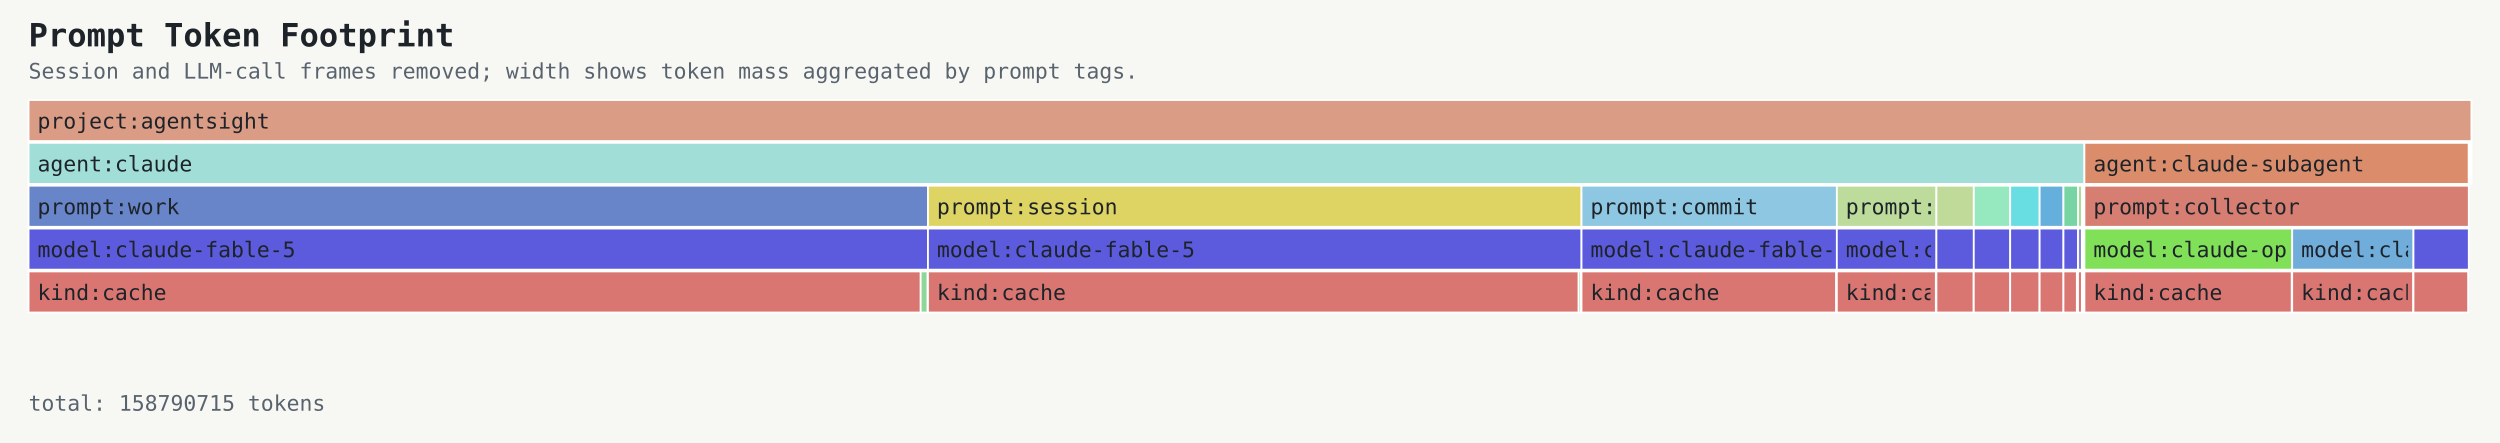
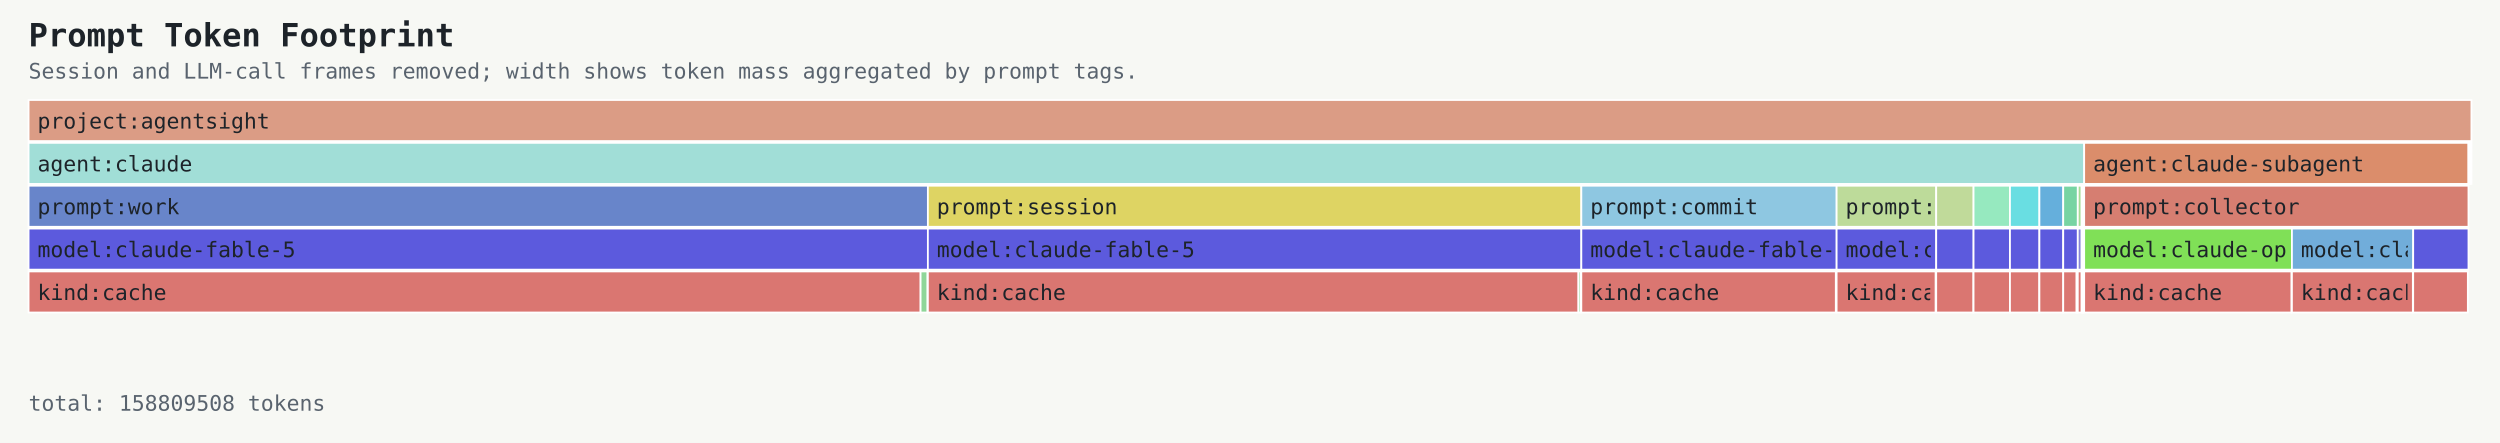
<svg xmlns="http://www.w3.org/2000/svg" width="1400" height="248" viewBox="0 0 1400 248" role="img" aria-label="Prompt Token Footprint">
  <style>text{font-family:ui-monospace,SFMono-Regular,Menlo,Consolas,monospace;font-size:12px;fill:#1d2329}.title{font-size:18px;font-weight:700}.sub{font-size:12px;fill:#59636e}.frame{stroke:#fff;stroke-width:1}.label{pointer-events:none}</style>
  <rect x="0" y="0" width="1400" height="248" fill="#f7f8f4" />
  <text class="title" x="16" y="26">Prompt Token Footprint</text>
  <text class="sub" x="16" y="44">Session and LLM-call frames removed; width shows token mass aggregated by prompt tags.</text>
  <rect class="frame" x="16.00" y="56.00" width="1368.00" height="23" fill="hsl(16 54% 69%)" />
  <clipPath id="clip0">
    <rect x="19.00" y="56.00" width="1362.00" height="23" />
  </clipPath>
  <text class="label" clip-path="url(#clip0)" x="21.00" y="72.00">project:agentsight</text>
-   <rect class="frame" x="16.00" y="80.00" width="1151.28" height="23" fill="hsl(173 48% 75%)" />
+   <rect class="frame" x="16.00" y="80.00" width="1151.14" height="23" fill="hsl(173 48% 75%)" />
  <clipPath id="clip1">
-     <rect x="19.00" y="80.00" width="1145.28" height="23" />
+     <rect x="19.00" y="80.00" width="1145.14" height="23" />
  </clipPath>
  <text class="label" clip-path="url(#clip1)" x="21.00" y="96.00">agent:claude</text>
-   <rect class="frame" x="16.00" y="104.00" width="503.67" height="23" fill="hsl(222 48% 60%)" />
+   <rect class="frame" x="16.00" y="104.00" width="503.61" height="23" fill="hsl(222 48% 60%)" />
  <clipPath id="clip2">
-     <rect x="19.00" y="104.00" width="497.67" height="23" />
+     <rect x="19.00" y="104.00" width="497.61" height="23" />
  </clipPath>
  <text class="label" clip-path="url(#clip2)" x="21.00" y="120.00">prompt:work</text>
-   <rect class="frame" x="16.00" y="128.00" width="503.67" height="23" fill="hsl(241 66% 61%)" />
+   <rect class="frame" x="16.00" y="128.00" width="503.61" height="23" fill="hsl(241 66% 61%)" />
  <clipPath id="clip3">
-     <rect x="19.00" y="128.00" width="497.67" height="23" />
+     <rect x="19.00" y="128.00" width="497.61" height="23" />
  </clipPath>
  <text class="label" clip-path="url(#clip3)" x="21.00" y="144.00">model:claude-fable-5</text>
-   <rect class="frame" x="16.00" y="152.00" width="499.59" height="23" fill="hsl(3 59% 65%)" />
+   <rect class="frame" x="16.00" y="152.00" width="499.53" height="23" fill="hsl(3 59% 65%)" />
  <clipPath id="clip4">
-     <rect x="19.00" y="152.00" width="493.59" height="23" />
+     <rect x="19.00" y="152.00" width="493.53" height="23" />
  </clipPath>
  <text class="label" clip-path="url(#clip4)" x="21.00" y="168.00">kind:cache</text>
-   <rect class="frame" x="515.59" y="152.00" width="3.79" height="23" fill="hsl(128 46% 70%)" />
-   <rect class="frame" x="519.67" y="104.00" width="365.99" height="23" fill="hsl(55 65% 63%)" />
+   <rect class="frame" x="515.53" y="152.00" width="3.79" height="23" fill="hsl(128 46% 70%)" />
+   <rect class="frame" x="519.61" y="104.00" width="365.94" height="23" fill="hsl(55 65% 63%)" />
  <clipPath id="clip5">
-     <rect x="522.67" y="104.00" width="359.99" height="23" />
+     <rect x="522.61" y="104.00" width="359.94" height="23" />
  </clipPath>
-   <text class="label" clip-path="url(#clip5)" x="524.67" y="120.00">prompt:session</text>
-   <rect class="frame" x="519.67" y="128.00" width="365.99" height="23" fill="hsl(241 66% 61%)" />
+   <text class="label" clip-path="url(#clip5)" x="524.61" y="120.00">prompt:session</text>
+   <rect class="frame" x="519.61" y="128.00" width="365.94" height="23" fill="hsl(241 66% 61%)" />
  <clipPath id="clip6">
-     <rect x="522.67" y="128.00" width="359.99" height="23" />
+     <rect x="522.61" y="128.00" width="359.94" height="23" />
  </clipPath>
-   <text class="label" clip-path="url(#clip6)" x="524.67" y="144.00">model:claude-fable-5</text>
-   <rect class="frame" x="519.67" y="152.00" width="364.38" height="23" fill="hsl(3 59% 65%)" />
+   <text class="label" clip-path="url(#clip6)" x="524.61" y="144.00">model:claude-fable-5</text>
+   <rect class="frame" x="519.61" y="152.00" width="364.34" height="23" fill="hsl(3 59% 65%)" />
  <clipPath id="clip7">
-     <rect x="522.67" y="152.00" width="358.38" height="23" />
+     <rect x="522.61" y="152.00" width="358.34" height="23" />
  </clipPath>
-   <text class="label" clip-path="url(#clip7)" x="524.67" y="168.00">kind:cache</text>
-   <rect class="frame" x="884.05" y="152.00" width="1.28" height="23" fill="hsl(128 46% 70%)" />
-   <rect class="frame" x="885.65" y="104.00" width="142.98" height="23" fill="hsl(199 58% 72%)" />
+   <text class="label" clip-path="url(#clip7)" x="524.61" y="168.00">kind:cache</text>
+   <rect class="frame" x="883.94" y="152.00" width="1.28" height="23" fill="hsl(128 46% 70%)" />
+   <rect class="frame" x="885.55" y="104.00" width="142.96" height="23" fill="hsl(199 58% 72%)" />
  <clipPath id="clip8">
-     <rect x="888.65" y="104.00" width="136.98" height="23" />
+     <rect x="888.55" y="104.00" width="136.96" height="23" />
  </clipPath>
-   <text class="label" clip-path="url(#clip8)" x="890.65" y="120.00">prompt:commit</text>
-   <rect class="frame" x="885.65" y="128.00" width="142.98" height="23" fill="hsl(241 66% 61%)" />
+   <text class="label" clip-path="url(#clip8)" x="890.55" y="120.00">prompt:commit</text>
+   <rect class="frame" x="885.55" y="128.00" width="142.96" height="23" fill="hsl(241 66% 61%)" />
  <clipPath id="clip9">
-     <rect x="888.65" y="128.00" width="136.98" height="23" />
+     <rect x="888.55" y="128.00" width="136.96" height="23" />
  </clipPath>
-   <text class="label" clip-path="url(#clip9)" x="890.65" y="144.00">model:claude-fable-5</text>
-   <rect class="frame" x="885.65" y="152.00" width="142.50" height="23" fill="hsl(3 59% 65%)" />
+   <text class="label" clip-path="url(#clip9)" x="890.55" y="144.00">model:claude-fable-5</text>
+   <rect class="frame" x="885.55" y="152.00" width="142.49" height="23" fill="hsl(3 59% 65%)" />
  <clipPath id="clip10">
-     <rect x="888.65" y="152.00" width="136.50" height="23" />
+     <rect x="888.55" y="152.00" width="136.49" height="23" />
  </clipPath>
-   <text class="label" clip-path="url(#clip10)" x="890.65" y="168.00">kind:cache</text>
-   <rect class="frame" x="1028.63" y="104.00" width="55.77" height="23" fill="hsl(87 47% 73%)" />
+   <text class="label" clip-path="url(#clip10)" x="890.55" y="168.00">kind:cache</text>
+   <rect class="frame" x="1028.51" y="104.00" width="55.76" height="23" fill="hsl(87 47% 73%)" />
  <clipPath id="clip11">
-     <rect x="1031.63" y="104.00" width="49.77" height="23" />
+     <rect x="1031.51" y="104.00" width="49.76" height="23" />
  </clipPath>
-   <text class="label" clip-path="url(#clip11)" x="1033.63" y="120.00">prompt:paper</text>
-   <rect class="frame" x="1028.63" y="128.00" width="55.77" height="23" fill="hsl(241 66% 61%)" />
+   <text class="label" clip-path="url(#clip11)" x="1033.51" y="120.00">prompt:paper</text>
+   <rect class="frame" x="1028.51" y="128.00" width="55.76" height="23" fill="hsl(241 66% 61%)" />
  <clipPath id="clip12">
-     <rect x="1031.63" y="128.00" width="49.77" height="23" />
+     <rect x="1031.51" y="128.00" width="49.76" height="23" />
  </clipPath>
-   <text class="label" clip-path="url(#clip12)" x="1033.63" y="144.00">model:claude-fable-5</text>
-   <rect class="frame" x="1028.63" y="152.00" width="55.42" height="23" fill="hsl(3 59% 65%)" />
+   <text class="label" clip-path="url(#clip12)" x="1033.51" y="144.00">model:claude-fable-5</text>
+   <rect class="frame" x="1028.51" y="152.00" width="55.41" height="23" fill="hsl(3 59% 65%)" />
  <clipPath id="clip13">
-     <rect x="1031.63" y="152.00" width="49.42" height="23" />
+     <rect x="1031.51" y="152.00" width="49.41" height="23" />
  </clipPath>
-   <text class="label" clip-path="url(#clip13)" x="1033.63" y="168.00">kind:cache</text>
-   <rect class="frame" x="1084.40" y="104.00" width="20.92" height="23" fill="hsl(84 46% 73%)" />
-   <rect class="frame" x="1084.40" y="128.00" width="20.92" height="23" fill="hsl(241 66% 61%)" />
-   <rect class="frame" x="1084.40" y="152.00" width="20.79" height="23" fill="hsl(3 59% 65%)" />
-   <rect class="frame" x="1105.32" y="104.00" width="20.39" height="23" fill="hsl(150 65% 75%)" />
-   <rect class="frame" x="1105.32" y="128.00" width="20.39" height="23" fill="hsl(241 66% 61%)" />
-   <rect class="frame" x="1105.32" y="152.00" width="20.37" height="23" fill="hsl(3 59% 65%)" />
-   <rect class="frame" x="1125.71" y="104.00" width="16.49" height="23" fill="hsl(182 68% 65%)" />
-   <rect class="frame" x="1125.71" y="128.00" width="16.49" height="23" fill="hsl(241 66% 61%)" />
-   <rect class="frame" x="1125.71" y="152.00" width="16.39" height="23" fill="hsl(3 59% 65%)" />
-   <rect class="frame" x="1142.20" y="104.00" width="13.34" height="23" fill="hsl(203 63% 63%)" />
-   <rect class="frame" x="1142.20" y="128.00" width="13.34" height="23" fill="hsl(241 66% 61%)" />
-   <rect class="frame" x="1142.20" y="152.00" width="13.33" height="23" fill="hsl(3 59% 65%)" />
-   <rect class="frame" x="1155.54" y="104.00" width="8.15" height="23" fill="hsl(148 52% 65%)" />
-   <rect class="frame" x="1155.54" y="128.00" width="8.15" height="23" fill="hsl(241 66% 61%)" />
-   <rect class="frame" x="1155.54" y="152.00" width="7.49" height="23" fill="hsl(3 59% 65%)" />
-   <rect class="frame" x="1163.04" y="152.00" width="0.58" height="23" fill="hsl(128 46% 70%)" />
-   <rect class="frame" x="1163.70" y="104.00" width="2.15" height="23" fill="hsl(108 51% 73%)" />
-   <rect class="frame" x="1163.70" y="128.00" width="2.15" height="23" fill="hsl(241 51% 68%)" />
-   <rect class="frame" x="1163.70" y="152.00" width="2.15" height="23" fill="hsl(3 59% 65%)" />
-   <rect class="frame" x="1165.85" y="104.00" width="0.72" height="23" fill="hsl(8 66% 61%)" />
-   <rect class="frame" x="1165.85" y="128.00" width="0.72" height="23" fill="hsl(241 51% 68%)" />
-   <rect class="frame" x="1165.85" y="152.00" width="0.72" height="23" fill="hsl(3 59% 65%)" />
-   <rect class="frame" x="1166.57" y="104.00" width="0.53" height="23" fill="hsl(123 68% 64%)" />
-   <rect class="frame" x="1166.57" y="128.00" width="0.53" height="23" fill="hsl(241 51% 68%)" />
-   <rect class="frame" x="1166.57" y="152.00" width="0.53" height="23" fill="hsl(3 59% 65%)" />
-   <rect class="frame" x="1167.28" y="80.00" width="215.23" height="23" fill="hsl(18 61% 64%)" />
+   <text class="label" clip-path="url(#clip13)" x="1033.51" y="168.00">kind:cache</text>
+   <rect class="frame" x="1084.28" y="104.00" width="20.92" height="23" fill="hsl(84 46% 73%)" />
+   <rect class="frame" x="1084.28" y="128.00" width="20.92" height="23" fill="hsl(241 66% 61%)" />
+   <rect class="frame" x="1084.28" y="152.00" width="20.79" height="23" fill="hsl(3 59% 65%)" />
+   <rect class="frame" x="1105.19" y="104.00" width="20.39" height="23" fill="hsl(150 65% 75%)" />
+   <rect class="frame" x="1105.19" y="128.00" width="20.39" height="23" fill="hsl(241 66% 61%)" />
+   <rect class="frame" x="1105.19" y="152.00" width="20.37" height="23" fill="hsl(3 59% 65%)" />
+   <rect class="frame" x="1125.58" y="104.00" width="16.49" height="23" fill="hsl(182 68% 65%)" />
+   <rect class="frame" x="1125.58" y="128.00" width="16.49" height="23" fill="hsl(241 66% 61%)" />
+   <rect class="frame" x="1125.58" y="152.00" width="16.39" height="23" fill="hsl(3 59% 65%)" />
+   <rect class="frame" x="1142.07" y="104.00" width="13.34" height="23" fill="hsl(203 63% 63%)" />
+   <rect class="frame" x="1142.07" y="128.00" width="13.34" height="23" fill="hsl(241 66% 61%)" />
+   <rect class="frame" x="1142.07" y="152.00" width="13.33" height="23" fill="hsl(3 59% 65%)" />
+   <rect class="frame" x="1155.41" y="104.00" width="8.15" height="23" fill="hsl(148 52% 65%)" />
+   <rect class="frame" x="1155.41" y="128.00" width="8.15" height="23" fill="hsl(241 66% 61%)" />
+   <rect class="frame" x="1155.41" y="152.00" width="7.49" height="23" fill="hsl(3 59% 65%)" />
+   <rect class="frame" x="1162.90" y="152.00" width="0.58" height="23" fill="hsl(128 46% 70%)" />
+   <rect class="frame" x="1163.56" y="104.00" width="2.15" height="23" fill="hsl(108 51% 73%)" />
+   <rect class="frame" x="1163.56" y="128.00" width="2.15" height="23" fill="hsl(241 51% 68%)" />
+   <rect class="frame" x="1163.56" y="152.00" width="2.15" height="23" fill="hsl(3 59% 65%)" />
+   <rect class="frame" x="1165.72" y="104.00" width="0.72" height="23" fill="hsl(8 66% 61%)" />
+   <rect class="frame" x="1165.72" y="128.00" width="0.72" height="23" fill="hsl(241 51% 68%)" />
+   <rect class="frame" x="1165.72" y="152.00" width="0.72" height="23" fill="hsl(3 59% 65%)" />
+   <rect class="frame" x="1166.43" y="104.00" width="0.53" height="23" fill="hsl(123 68% 64%)" />
+   <rect class="frame" x="1166.43" y="128.00" width="0.53" height="23" fill="hsl(241 51% 68%)" />
+   <rect class="frame" x="1166.43" y="152.00" width="0.53" height="23" fill="hsl(3 59% 65%)" />
+   <rect class="frame" x="1167.14" y="80.00" width="215.20" height="23" fill="hsl(18 61% 64%)" />
  <clipPath id="clip14">
-     <rect x="1170.28" y="80.00" width="209.23" height="23" />
+     <rect x="1170.14" y="80.00" width="209.20" height="23" />
  </clipPath>
-   <text class="label" clip-path="url(#clip14)" x="1172.28" y="96.00">agent:claude-subagent</text>
-   <rect class="frame" x="1167.28" y="104.00" width="215.23" height="23" fill="hsl(8 55% 64%)" />
+   <text class="label" clip-path="url(#clip14)" x="1172.14" y="96.00">agent:claude-subagent</text>
+   <rect class="frame" x="1167.14" y="104.00" width="215.20" height="23" fill="hsl(8 55% 64%)" />
  <clipPath id="clip15">
-     <rect x="1170.28" y="104.00" width="209.23" height="23" />
+     <rect x="1170.14" y="104.00" width="209.20" height="23" />
  </clipPath>
-   <text class="label" clip-path="url(#clip15)" x="1172.28" y="120.00">prompt:collector</text>
-   <rect class="frame" x="1167.28" y="128.00" width="116.35" height="23" fill="hsl(102 69% 61%)" />
+   <text class="label" clip-path="url(#clip15)" x="1172.14" y="120.00">prompt:collector</text>
+   <rect class="frame" x="1167.14" y="128.00" width="116.34" height="23" fill="hsl(102 69% 61%)" />
  <clipPath id="clip16">
-     <rect x="1170.28" y="128.00" width="110.35" height="23" />
+     <rect x="1170.14" y="128.00" width="110.34" height="23" />
  </clipPath>
-   <text class="label" clip-path="url(#clip16)" x="1172.28" y="144.00">model:claude-opus-4-8</text>
-   <rect class="frame" x="1167.28" y="152.00" width="116.04" height="23" fill="hsl(3 59% 65%)" />
+   <text class="label" clip-path="url(#clip16)" x="1172.14" y="144.00">model:claude-opus-4-8</text>
+   <rect class="frame" x="1167.14" y="152.00" width="116.03" height="23" fill="hsl(3 59% 65%)" />
  <clipPath id="clip17">
-     <rect x="1170.28" y="152.00" width="110.04" height="23" />
+     <rect x="1170.14" y="152.00" width="110.03" height="23" />
  </clipPath>
-   <text class="label" clip-path="url(#clip17)" x="1172.28" y="168.00">kind:cache</text>
-   <rect class="frame" x="1283.63" y="128.00" width="67.92" height="23" fill="hsl(206 59% 65%)" />
+   <text class="label" clip-path="url(#clip17)" x="1172.14" y="168.00">kind:cache</text>
+   <rect class="frame" x="1283.48" y="128.00" width="67.91" height="23" fill="hsl(206 59% 65%)" />
  <clipPath id="clip18">
-     <rect x="1286.63" y="128.00" width="61.92" height="23" />
+     <rect x="1286.48" y="128.00" width="61.91" height="23" />
  </clipPath>
-   <text class="label" clip-path="url(#clip18)" x="1288.63" y="144.00">model:claude-haiku-4-5-20251001</text>
-   <rect class="frame" x="1283.63" y="152.00" width="67.72" height="23" fill="hsl(3 59% 65%)" />
+   <text class="label" clip-path="url(#clip18)" x="1288.48" y="144.00">model:claude-haiku-4-5-20251001</text>
+   <rect class="frame" x="1283.48" y="152.00" width="67.71" height="23" fill="hsl(3 59% 65%)" />
  <clipPath id="clip19">
-     <rect x="1286.63" y="152.00" width="61.72" height="23" />
+     <rect x="1286.48" y="152.00" width="61.71" height="23" />
  </clipPath>
-   <text class="label" clip-path="url(#clip19)" x="1288.63" y="168.00">kind:cache</text>
-   <rect class="frame" x="1351.55" y="128.00" width="30.96" height="23" fill="hsl(241 66% 61%)" />
-   <rect class="frame" x="1351.55" y="152.00" width="30.60" height="23" fill="hsl(3 59% 65%)" />
-   <rect class="frame" x="1382.51" y="80.00" width="0.91" height="23" fill="hsl(245 55% 59%)" />
-   <rect class="frame" x="1383.42" y="80.00" width="0.58" height="23" fill="hsl(196 72% 70%)" />
-   <text class="sub" x="16" y="230">total: 158790715 tokens</text>
+   <text class="label" clip-path="url(#clip19)" x="1288.48" y="168.00">kind:cache</text>
+   <rect class="frame" x="1351.39" y="128.00" width="30.96" height="23" fill="hsl(241 66% 61%)" />
+   <rect class="frame" x="1351.39" y="152.00" width="30.60" height="23" fill="hsl(3 59% 65%)" />
+   <rect class="frame" x="1382.35" y="80.00" width="0.94" height="23" fill="hsl(245 55% 59%)" />
+   <rect class="frame" x="1383.29" y="80.00" width="0.71" height="23" fill="hsl(196 72% 70%)" />
+   <text class="sub" x="16" y="230">total: 158809508 tokens</text>
</svg>
